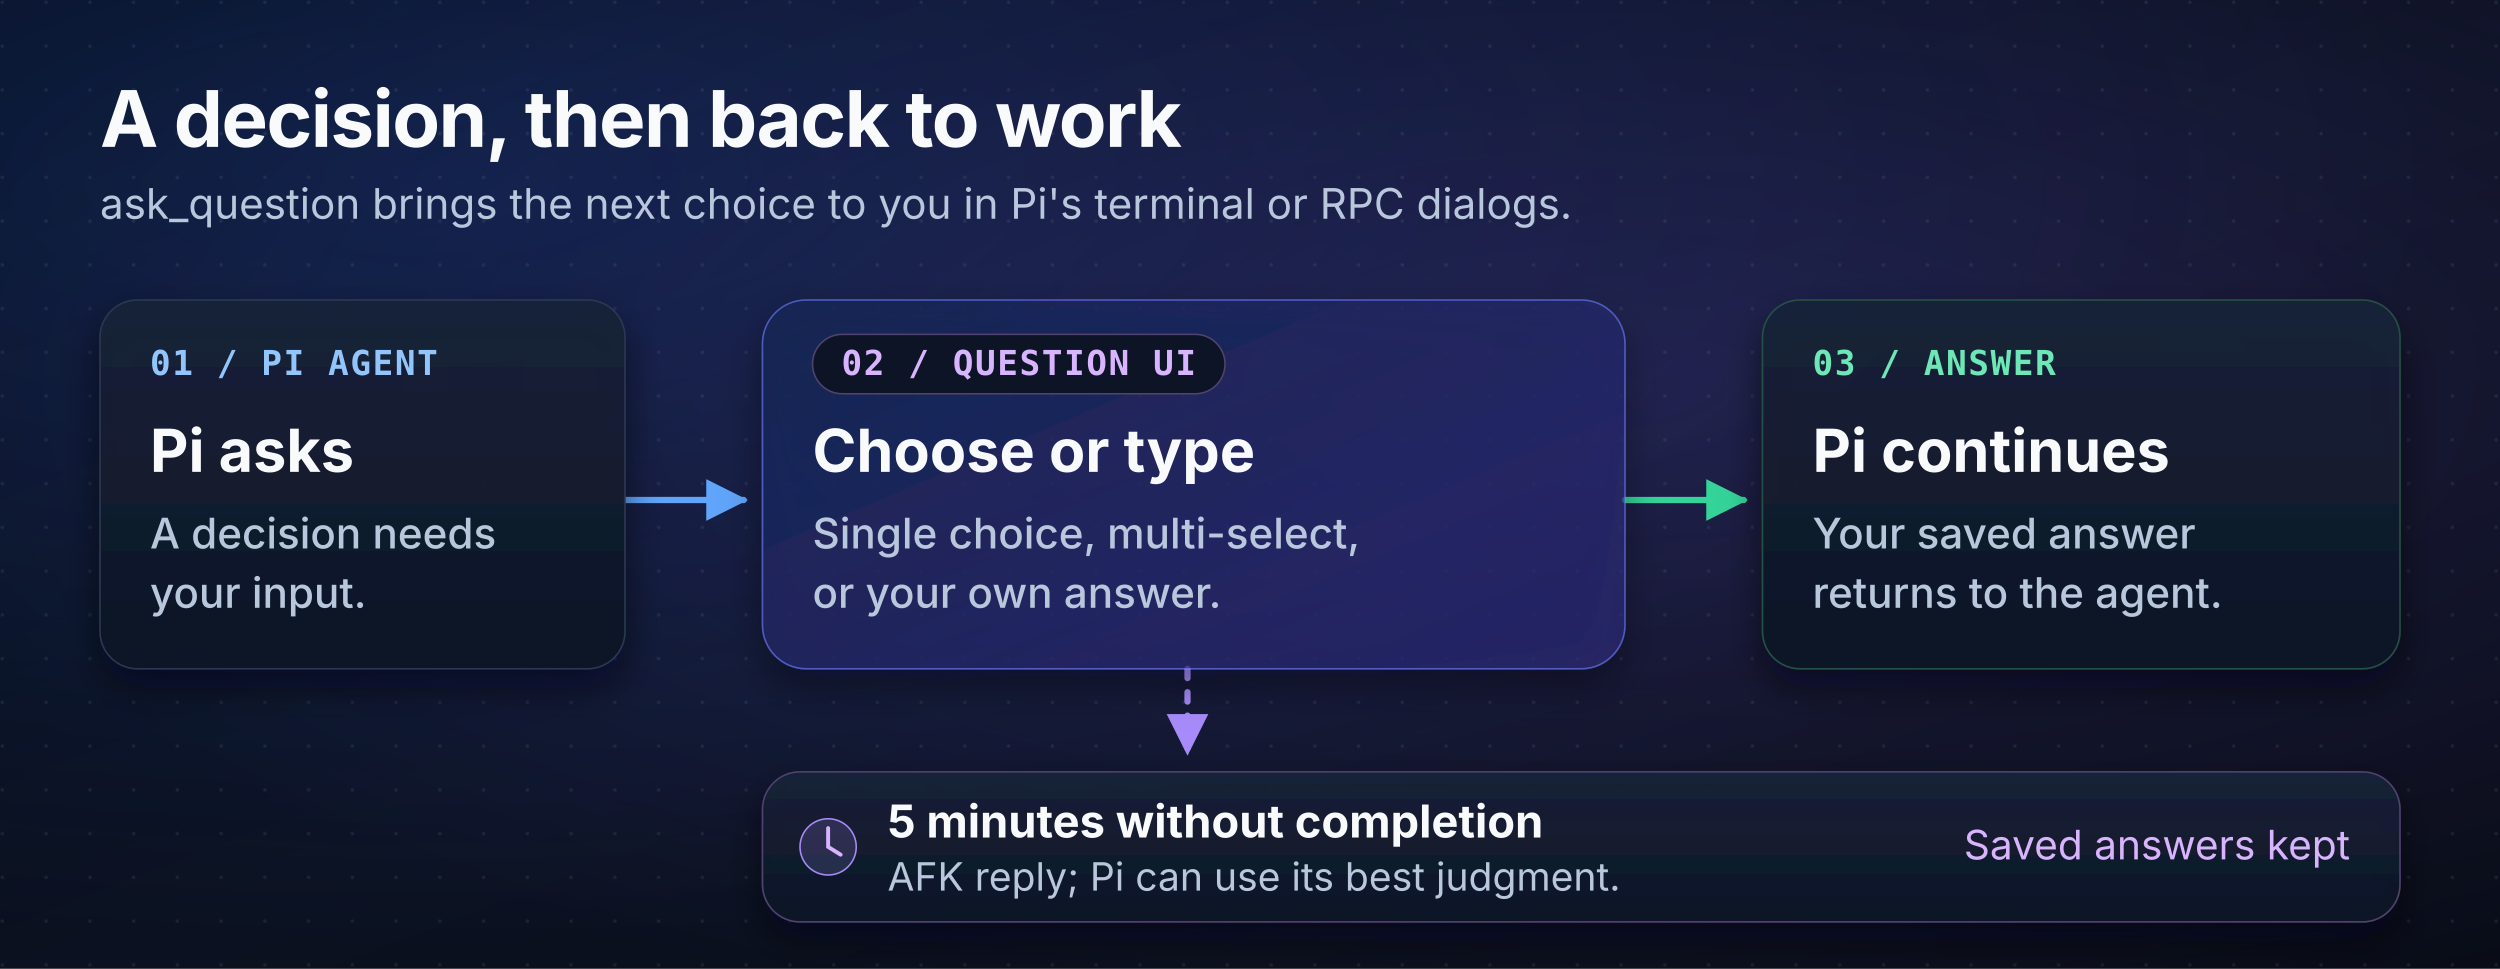
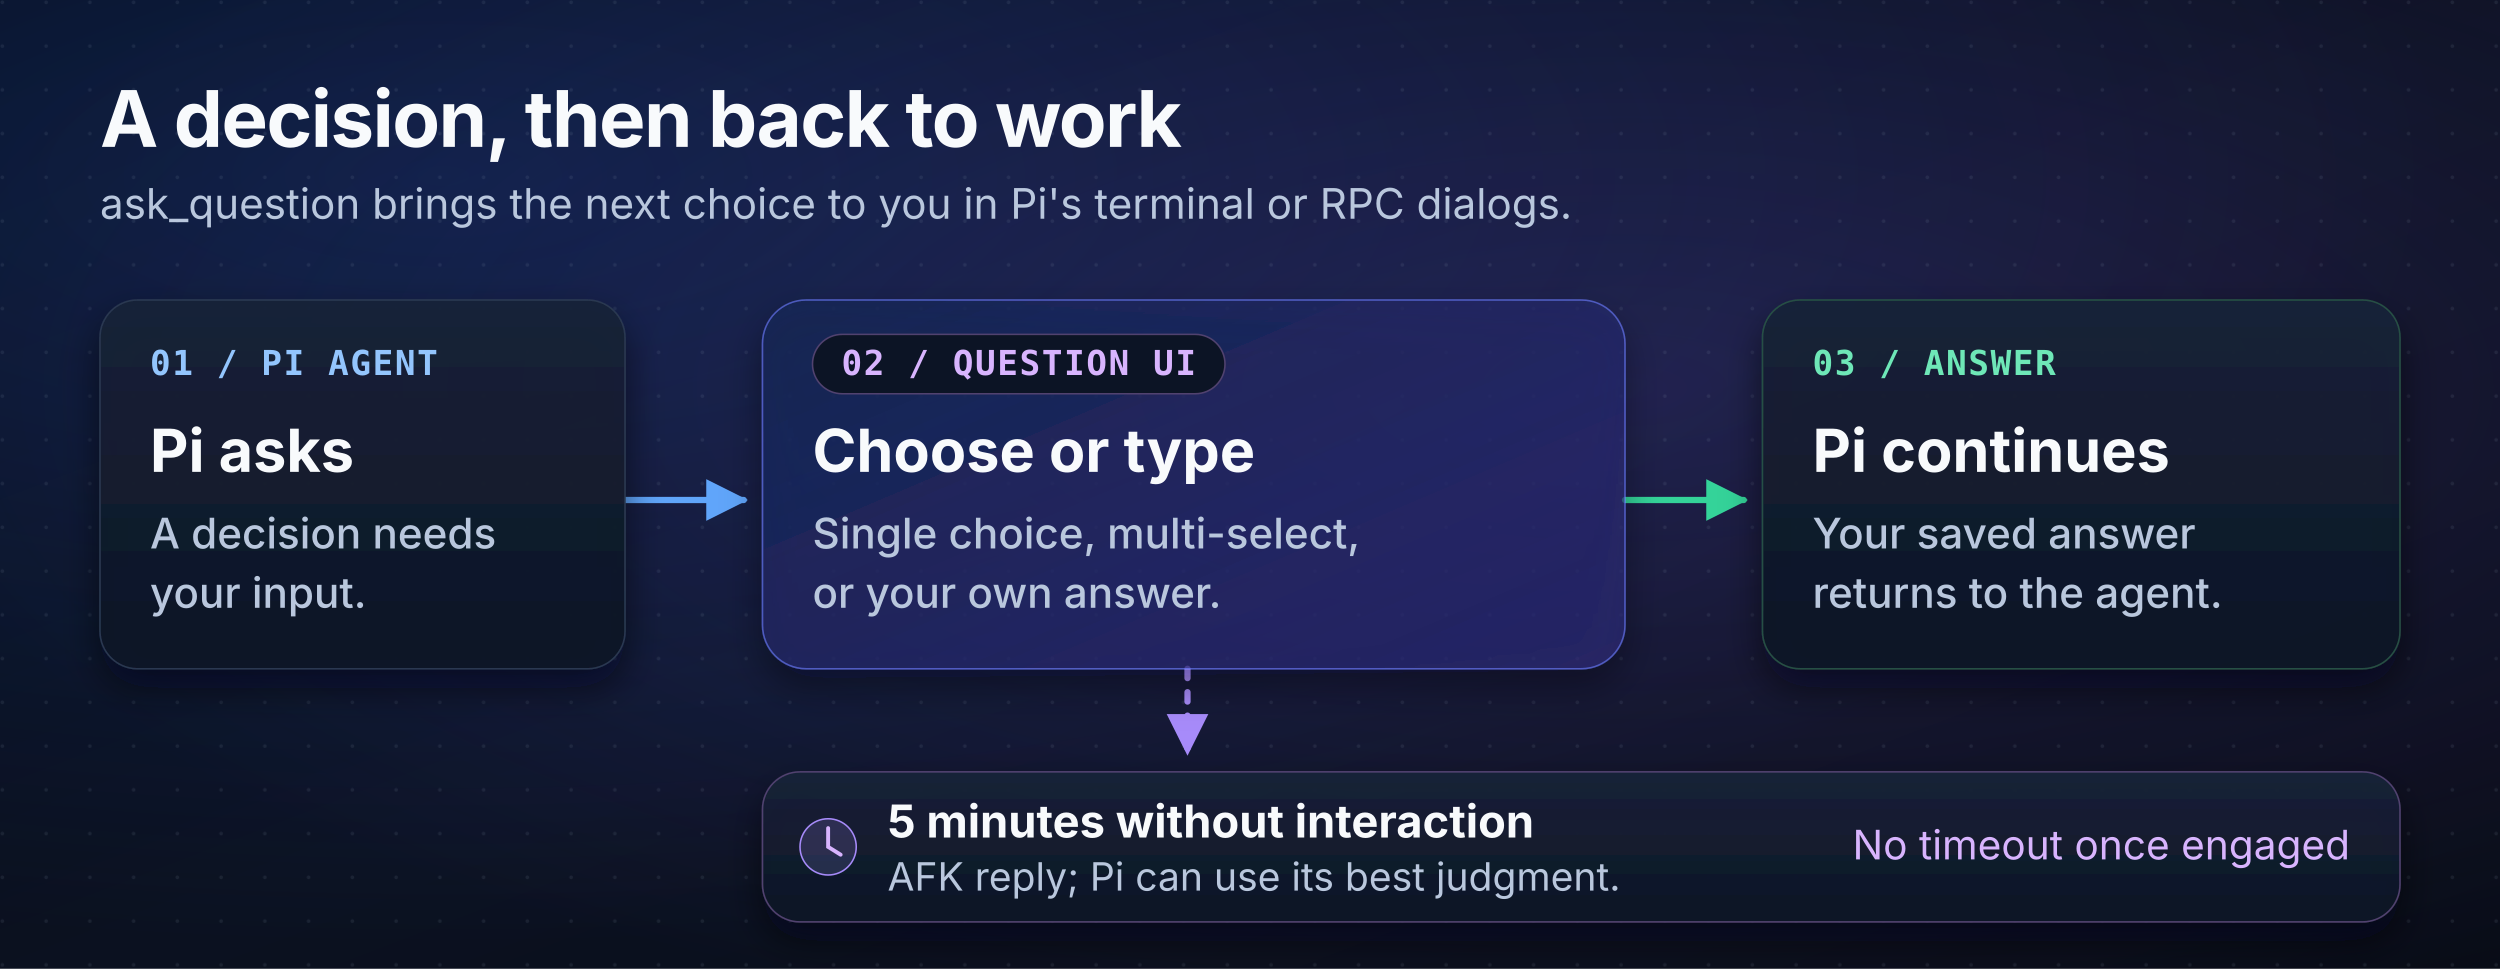
<svg xmlns="http://www.w3.org/2000/svg" width="1600" height="620" viewBox="0 0 1600 620" role="img" aria-labelledby="title desc">
  <defs>
    <linearGradient id="canvas" x1="0" y1="0" x2="1" y2="1">
      <stop stop-color="#060A12" />
      <stop offset="0.52" stop-color="#0B1120" />
      <stop offset="1" stop-color="#080C16" />
    </linearGradient>
    <radialGradient id="blueBloom" cx="0.18" cy="0.18" r="0.8">
      <stop stop-color="#2563EB" stop-opacity="0.22" />
      <stop offset="1" stop-color="#2563EB" stop-opacity="0" />
    </radialGradient>
    <radialGradient id="violetBloom" cx="0.65" cy="0.40" r="0.7">
      <stop stop-color="#8B5CF6" stop-opacity="0.16" />
      <stop offset="1" stop-color="#8B5CF6" stop-opacity="0" />
    </radialGradient>
    <linearGradient id="glass" x1="0" y1="0" x2="0" y2="1">
      <stop stop-color="#172238" stop-opacity="0.96" />
      <stop offset="1" stop-color="#0E1525" stop-opacity="0.98" />
    </linearGradient>
    <linearGradient id="focus" x1="0" y1="0" x2="1" y2="1">
      <stop stop-color="#172554" stop-opacity="0.82" />
      <stop offset="1" stop-color="#312E81" stop-opacity="0.58" />
    </linearGradient>
    <pattern id="dotGrid" width="28" height="28" patternUnits="userSpaceOnUse">
      <circle cx="1.5" cy="1.5" r="1.2" fill="#94A3B8" fill-opacity="0.11" />
    </pattern>
    <filter id="shadow" x="-15%" y="-20%" width="130%" height="150%">
      <feDropShadow dx="0" dy="12" stdDeviation="12" flood-color="#02040A" flood-opacity="0.54" />
    </filter>
    <marker id="arrowBlue" viewBox="0 0 12 12" refX="10" refY="6" markerWidth="8" markerHeight="8" orient="auto">
      <path d="M1 1 11 6 1 11Z" fill="#60A5FA" />
    </marker>
    <marker id="arrowGreen" viewBox="0 0 12 12" refX="10" refY="6" markerWidth="8" markerHeight="8" orient="auto">
      <path d="M1 1 11 6 1 11Z" fill="#34D399" />
    </marker>
    <marker id="arrowViolet" viewBox="0 0 12 12" refX="10" refY="6" markerWidth="8" markerHeight="8" orient="auto">
      <path d="M1 1 11 6 1 11Z" fill="#A78BFA" />
    </marker>
    <style>
      .sans { font-family: Inter, ui-sans-serif, Arial, sans-serif; }
      .mono { font-family: "JetBrains Mono", ui-monospace, monospace; }
      .step { font: 650 22px "JetBrains Mono", ui-monospace, monospace; letter-spacing: 1px; }
      .heading { font: 700 38px Inter, ui-sans-serif, Arial, sans-serif; fill: #F8FAFC; }
      .copy { font: 450 27px Inter, ui-sans-serif, Arial, sans-serif; fill: #B9C7DD; }
      .connector { fill: none; stroke-width: 4; stroke-linecap: round; stroke-linejoin: round; }
    </style>
  </defs>
  <rect width="1600" height="620" fill="url(#canvas)" />
  <rect width="1600" height="620" fill="url(#blueBloom)" />
  <rect width="1600" height="620" fill="url(#violetBloom)" />
  <rect width="1600" height="620" fill="url(#dotGrid)" />
  <g class="sans">
    <text x="64" y="94" font-size="50" font-weight="700" letter-spacing="-1" fill="#F8FAFC">A decision, then back to work</text>
    <text x="64" y="140" font-size="27" fill="#B9C7DD">ask_question brings the next choice to you in Pi's terminal or RPC dialogs.</text>
  </g>
  <path d="M400 320H476" class="connector" stroke="#60A5FA" marker-end="url(#arrowBlue)" />
  <path d="M1040 320H1116" class="connector" stroke="#34D399" marker-end="url(#arrowGreen)" />
  <path d="M760 428V481" class="connector" stroke="#A78BFA" stroke-dasharray="6 9" marker-end="url(#arrowViolet)" />
  <g filter="url(#shadow)" class="sans">
    <rect x="64" y="192" width="336" height="236" rx="24" fill="url(#glass)" stroke="#2A3851" />
    <rect x="488" y="192" width="552" height="236" rx="28" fill="url(#focus)" stroke="#6D7DFF" stroke-opacity="0.62" />
    <rect x="1128" y="192" width="408" height="236" rx="24" fill="url(#glass)" stroke="#285044" />
    <rect x="488" y="494" width="1048" height="96" rx="24" fill="url(#glass)" stroke="#51426F" />
  </g>
  <g class="sans">
    <text x="96" y="240" class="step" fill="#93C5FD">01 / PI AGENT</text>
    <text x="96" y="302" class="heading">Pi asks</text>
    <text x="96" y="351" class="copy">A decision needs</text>
    <text x="96" y="389" class="copy">your input.</text>
    <g transform="translate(520 214)">
      <rect width="264" height="38" rx="19" fill="#0C1425" stroke="#51426F" />
      <text x="132" y="26" text-anchor="middle" class="step" fill="#D8B4FE">02 / QUESTION UI</text>
    </g>
    <text x="520" y="302" class="heading">Choose or type</text>
    <text x="520" y="351" class="copy">Single choice, multi-select,</text>
    <text x="520" y="389" class="copy">or your own answer.</text>
    <text x="1160" y="240" class="step" fill="#6EE7B7">03 / ANSWER</text>
    <text x="1160" y="302" class="heading">Pi continues</text>
    <text x="1160" y="351" class="copy">Your saved answer</text>
    <text x="1160" y="389" class="copy">returns to the agent.</text>
    <circle cx="530" cy="542" r="18" fill="#A78BFA" fill-opacity="0.16" stroke="#A78BFA" />
    <path d="M530 530V542L538 547" fill="none" stroke="#D8B4FE" stroke-width="2.5" stroke-linecap="round" />
-     <text x="568" y="536" font-size="29" font-weight="650" fill="#F8FAFC">5 minutes without completion</text>
+     <text x="568" y="536" font-size="29" font-weight="650" fill="#F8FAFC">5 minutes without interaction</text>
    <text x="568" y="570" font-size="25" fill="#B9C7DD">AFK reply; Pi can use its best judgment.</text>
-     <text x="1504" y="550" text-anchor="end" font-size="26" fill="#D8B4FE">Saved answers kept</text>
+     <text x="1504" y="550" text-anchor="end" font-size="26" fill="#D8B4FE">No timeout once engaged</text>
  </g>
</svg>
